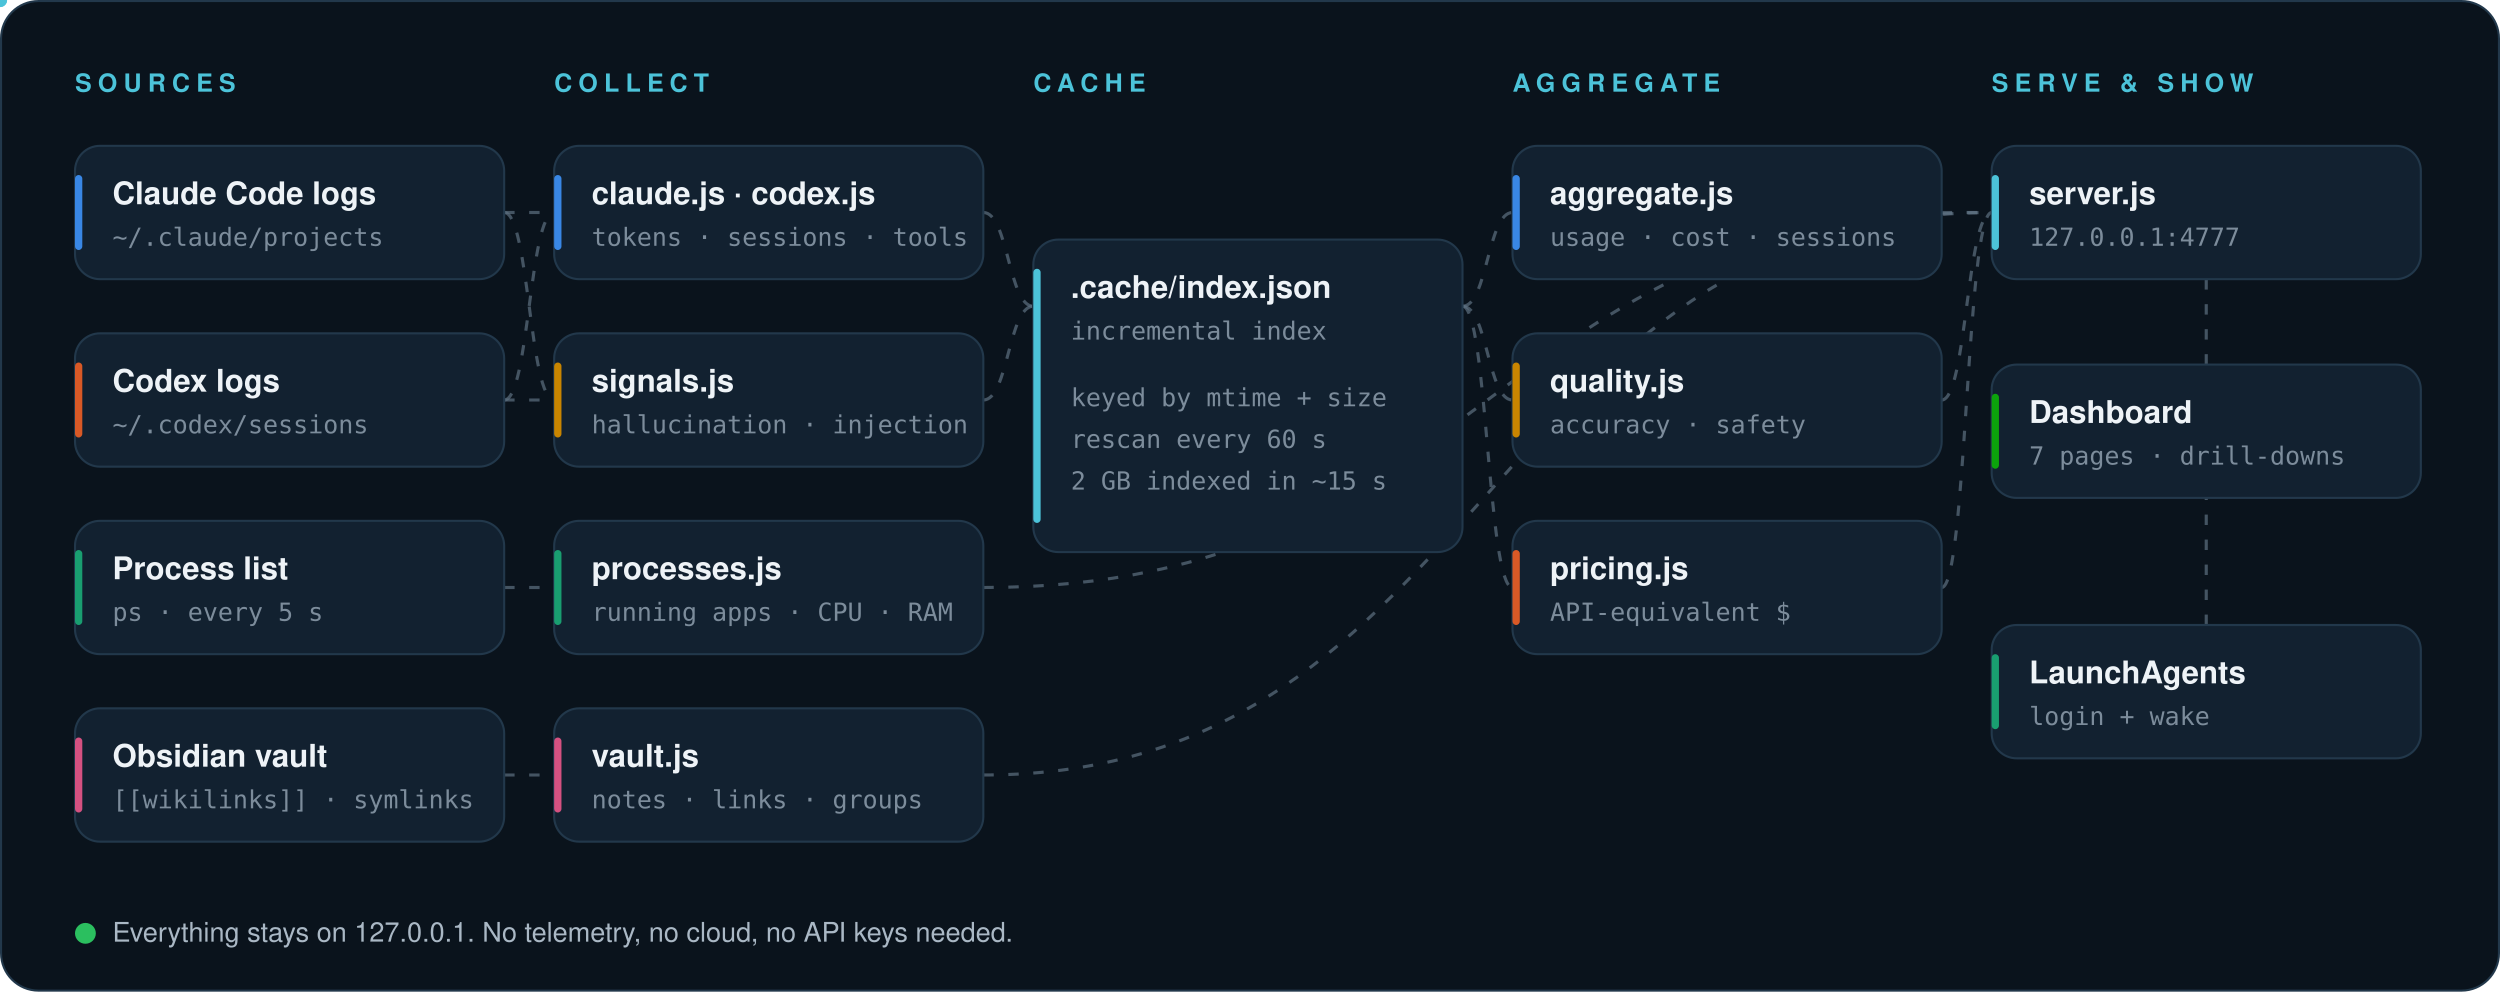
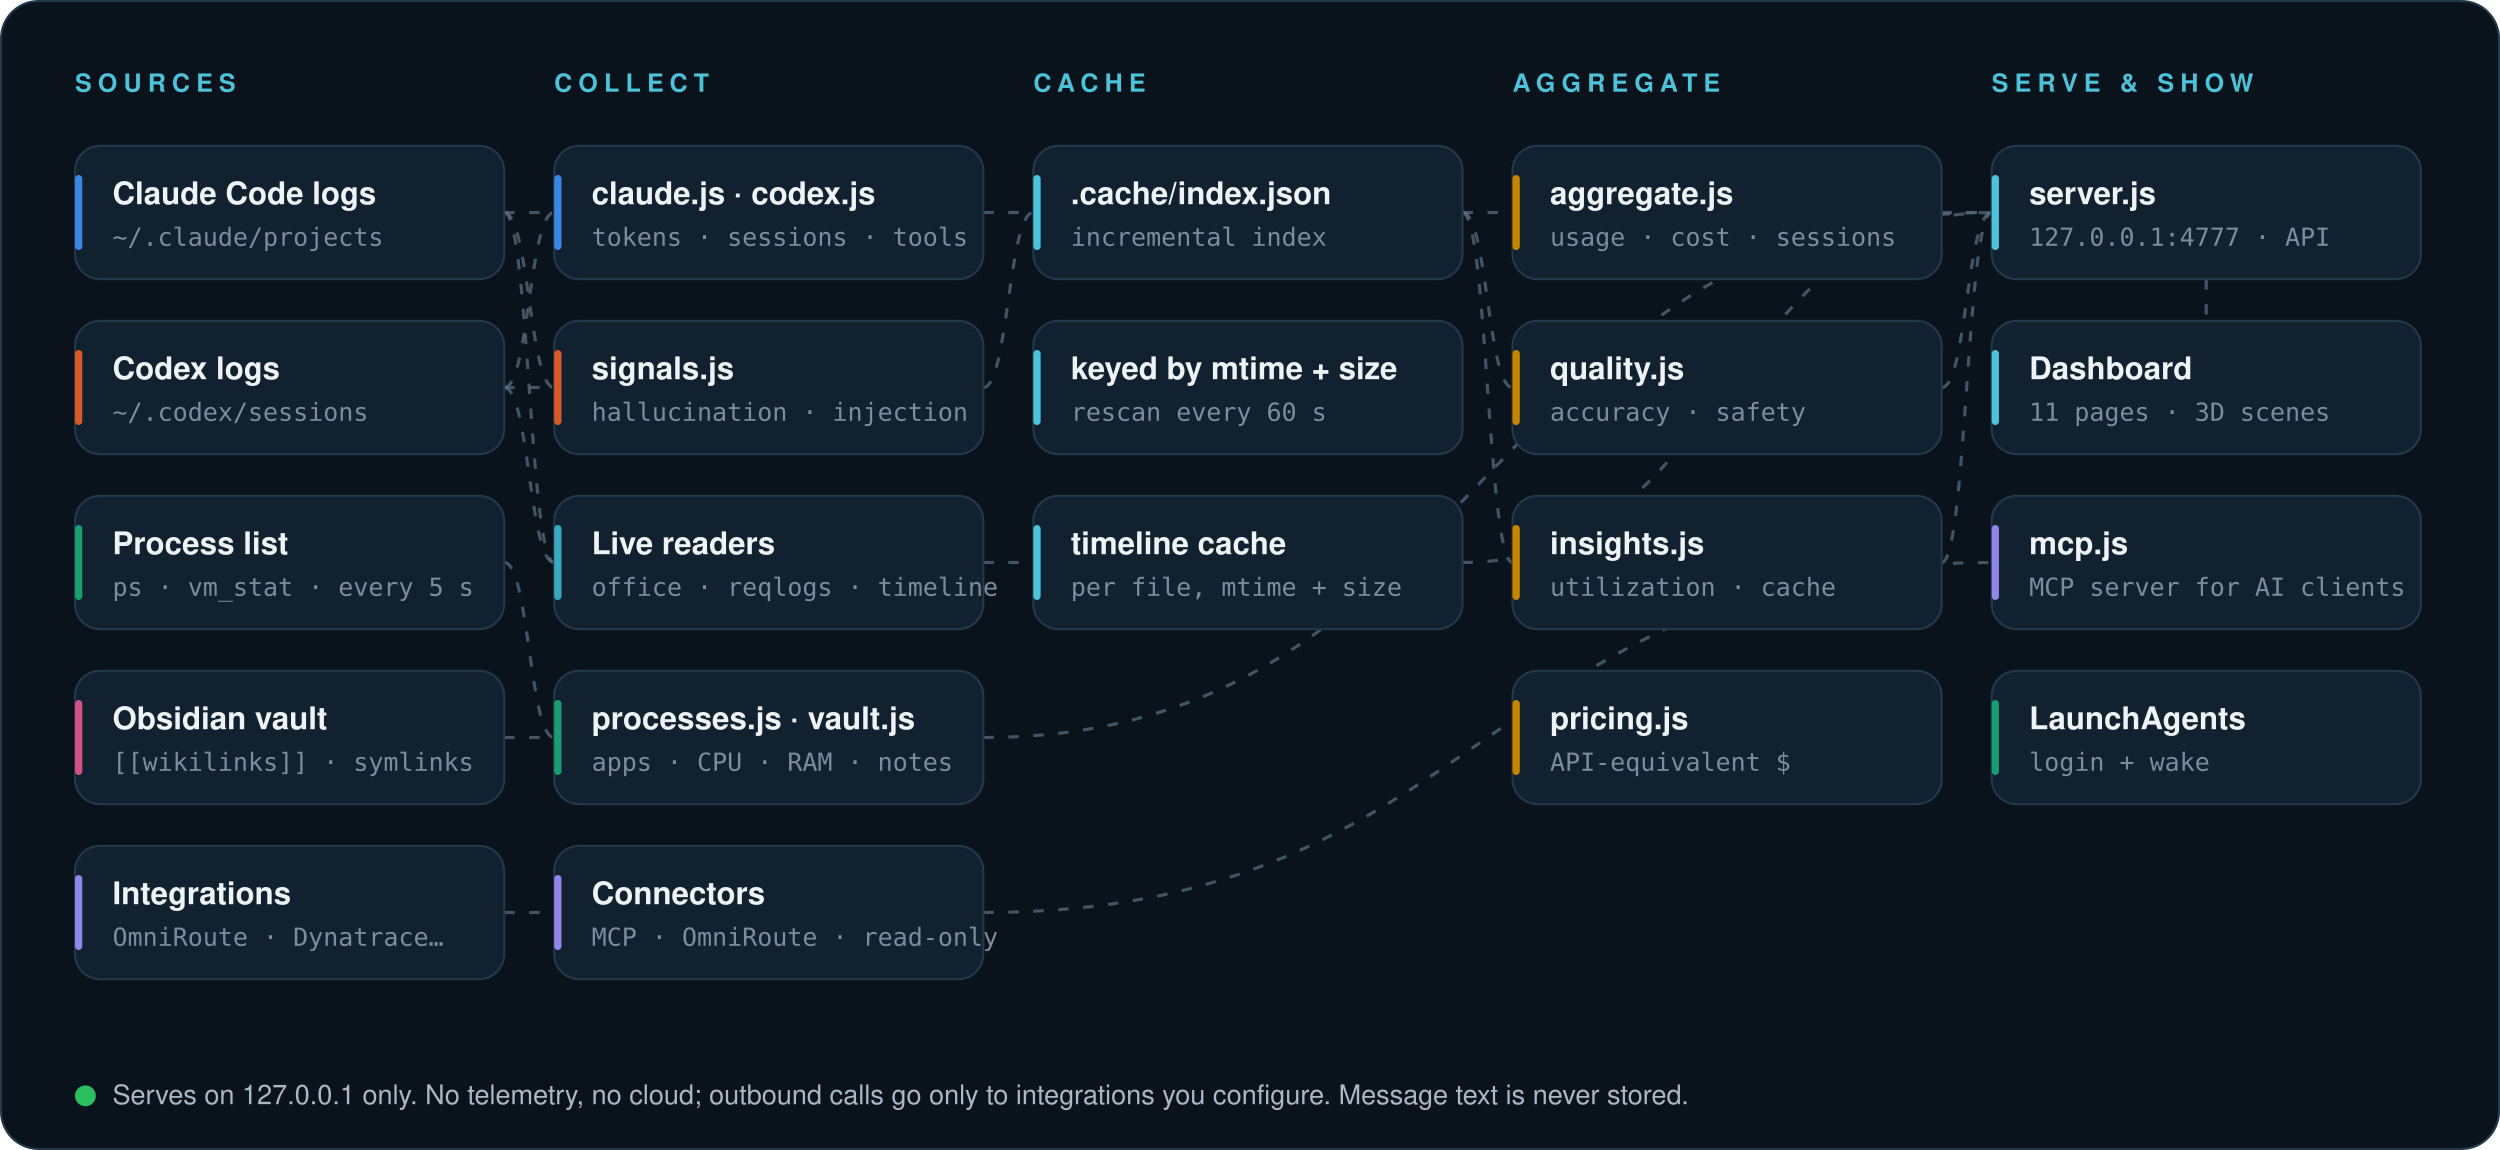
- <svg xmlns="http://www.w3.org/2000/svg" viewBox="0 0 1200 476" width="1200" height="476" role="img" aria-label="How ZAAFPulse works: local logs are collected, cached, aggregated and served on 127.0.0.1">
+ <svg xmlns="http://www.w3.org/2000/svg" viewBox="0 0 1200 552" width="1200" height="552" role="img" aria-label="How ZAAFPulse works: local logs and integrations are collected, cached, aggregated and served on 127.0.0.1 to the dashboard and to AI clients over MCP">
  <style>
  .hd{font-family:-apple-system,BlinkMacSystemFont,'Segoe UI',Helvetica,Arial,sans-serif;font-size:12px;font-weight:700;letter-spacing:3px;fill:#4cc3d9}
  .bt{font-family:-apple-system,BlinkMacSystemFont,'Segoe UI',Helvetica,Arial,sans-serif;font-size:15px;font-weight:700;fill:#eef3f7} .bs{font-family:ui-monospace,SFMono-Regular,Menlo,Consolas,monospace;font-size:12px;fill:#7c8c9b}
  .ft{font-family:-apple-system,BlinkMacSystemFont,'Segoe UI',Helvetica,Arial,sans-serif;font-size:13px;fill:#aab8c5}
  .flow{fill:none;stroke:#5d6f80;stroke-width:1.5;stroke-dasharray:5 7;opacity:.7;animation:flow 1.1s linear infinite}
  .box{animation:rise .7s cubic-bezier(.2,.8,.2,1) both}
  @keyframes flow{to{stroke-dashoffset:-24}}
  @keyframes rise{from{opacity:0;transform:translateY(10px)}}
  @media (prefers-reduced-motion:reduce){*{animation:none!important}}
</style>
-   <rect x=".5" y=".5" width="1199" height="475" rx="18" fill="#0a131c" stroke="#22384b" />
+   <rect x=".5" y=".5" width="1199" height="551" rx="18" fill="#0a131c" stroke="#22384b" />
  <text x="36" y="44" class="hd">SOURCES</text>
  <text x="266" y="44" class="hd">COLLECT</text>
  <text x="496" y="44" class="hd">CACHE</text>
  <text x="726" y="44" class="hd">AGGREGATE</text>
  <text x="956" y="44" class="hd">SERVE &amp; SHOW</text>
  <path class="flow" d="M242,102.0 C254.0,102.0 254.0,102.0 266,102.0" style="animation-delay:0.00s" />
-   <path class="flow" d="M242,102.0 C254.0,102.0 254.0,192.0 266,192.0" style="animation-delay:-0.17s" />
-   <path class="flow" d="M242,192.0 C254.0,192.0 254.0,102.0 266,102.0" style="animation-delay:-0.34s" />
-   <path class="flow" d="M242,192.0 C254.0,192.0 254.0,192.0 266,192.0" style="animation-delay:-0.51s" />
-   <path class="flow" d="M242,282.0 C254.0,282.0 254.0,282.0 266,282.0" style="animation-delay:-0.68s" />
-   <path class="flow" d="M242,372.0 C254.0,372.0 254.0,372.0 266,372.0" style="animation-delay:-0.85s" />
-   <path class="flow" d="M472,102.0 C484.0,102.0 484.0,147.0 496,147.0" style="animation-delay:-1.02s" />
-   <path class="flow" d="M472,192.0 C484.0,192.0 484.0,147.0 496,147.0" style="animation-delay:-1.19s" />
-   <path class="flow" d="M702,147.0 C714.0,147.0 714.0,102.0 726,102.0" style="animation-delay:-1.36s" />
-   <path class="flow" d="M702,147.0 C714.0,147.0 714.0,192.0 726,192.0" style="animation-delay:-1.53s" />
-   <path class="flow" d="M702,147.0 C714.0,147.0 714.0,282.0 726,282.0" style="animation-delay:-1.70s" />
-   <path class="flow" d="M932,102.0 C944.0,102.0 944.0,102.0 956,102.0" style="animation-delay:-1.87s" />
-   <path class="flow" d="M932,192.0 C944.0,192.0 944.0,102.0 956,102.0" style="animation-delay:-2.04s" />
-   <path class="flow" d="M932,282.0 C944.0,282.0 944.0,102.0 956,102.0" style="animation-delay:-2.21s" />
-   <path class="flow" d="M472,282.0 C714.0,282.0 714.0,102.0 956,102.0" style="animation-delay:-2.38s" />
-   <path class="flow" d="M472,372.0 C714.0,372.0 714.0,102.0 956,102.0" style="animation-delay:-2.55s" />
-   <path class="flow" d="M1059.0,134 L1059.0,175" />
-   <path class="flow" d="M1059.0,300 L1059.0,239" />
+   <path class="flow" d="M242,102.0 C254.0,102.0 254.0,186.0 266,186.0" style="animation-delay:-0.17s" />
+   <path class="flow" d="M242,186.0 C254.0,186.0 254.0,102.0 266,102.0" style="animation-delay:-0.34s" />
+   <path class="flow" d="M242,186.0 C254.0,186.0 254.0,186.0 266,186.0" style="animation-delay:-0.51s" />
+   <path class="flow" d="M242,102.0 C254.0,102.0 254.0,270.0 266,270.0" style="animation-delay:-0.68s" />
+   <path class="flow" d="M242,186.0 C254.0,186.0 254.0,270.0 266,270.0" style="animation-delay:-0.85s" />
+   <path class="flow" d="M242,270.0 C254.0,270.0 254.0,354.0 266,354.0" style="animation-delay:-1.02s" />
+   <path class="flow" d="M242,354.0 C254.0,354.0 254.0,354.0 266,354.0" style="animation-delay:-1.19s" />
+   <path class="flow" d="M242,438.0 C254.0,438.0 254.0,438.0 266,438.0" style="animation-delay:-1.36s" />
+   <path class="flow" d="M472,102.0 C484.0,102.0 484.0,102.0 496,102.0" style="animation-delay:-1.53s" />
+   <path class="flow" d="M472,186.0 C484.0,186.0 484.0,102.0 496,102.0" style="animation-delay:-1.70s" />
+   <path class="flow" d="M472,270.0 C484.0,270.0 484.0,270.0 496,270.0" style="animation-delay:-1.87s" />
+   <path class="flow" d="M702,102.0 C714.0,102.0 714.0,102.0 726,102.0" style="animation-delay:-2.04s" />
+   <path class="flow" d="M702,102.0 C714.0,102.0 714.0,186.0 726,186.0" style="animation-delay:-2.21s" />
+   <path class="flow" d="M702,102.0 C714.0,102.0 714.0,270.0 726,270.0" style="animation-delay:-2.38s" />
+   <path class="flow" d="M932,102.0 C944.0,102.0 944.0,102.0 956,102.0" style="animation-delay:-2.55s" />
+   <path class="flow" d="M932,186.0 C944.0,186.0 944.0,102.0 956,102.0" style="animation-delay:-2.72s" />
+   <path class="flow" d="M932,270.0 C944.0,270.0 944.0,102.0 956,102.0" style="animation-delay:-2.89s" />
+   <path class="flow" d="M702,270.0 C829.0,270.0 829.0,102.0 956,102.0" style="animation-delay:-3.06s" />
+   <path class="flow" d="M472,354.0 C714.0,354.0 714.0,102.0 956,102.0" style="animation-delay:-3.23s" />
+   <path class="flow" d="M472,438.0 C714.0,438.0 714.0,270.0 956,270.0" style="animation-delay:-3.40s" />
+   <path class="flow" d="M1059,134 L1059,154" style="animation-delay:-3.57s" />
  <circle r="3.4" fill="#3987e5" opacity="0">
    <animateMotion dur="2.2s" begin="0.00s" repeatCount="indefinite" path="M242,102.0 C254.0,102.0 254.0,102.0 266,102.0" />
    <animate attributeName="opacity" dur="2.2s" begin="0.00s" repeatCount="indefinite" values="0;1;1;0" keyTimes="0;.1;.85;1" />
  </circle>
  <circle r="3.4" fill="#3987e5" opacity="0">
-     <animateMotion dur="2.5s" begin="0.29s" repeatCount="indefinite" path="M242,102.0 C254.0,102.0 254.0,192.0 266,192.0" />
+     <animateMotion dur="2.5s" begin="0.29s" repeatCount="indefinite" path="M242,102.0 C254.0,102.0 254.0,186.0 266,186.0" />
    <animate attributeName="opacity" dur="2.5s" begin="0.29s" repeatCount="indefinite" values="0;1;1;0" keyTimes="0;.1;.85;1" />
  </circle>
  <circle r="3.4" fill="#d95926" opacity="0">
-     <animateMotion dur="2.8s" begin="0.58s" repeatCount="indefinite" path="M242,192.0 C254.0,192.0 254.0,102.0 266,102.0" />
+     <animateMotion dur="2.8s" begin="0.58s" repeatCount="indefinite" path="M242,186.0 C254.0,186.0 254.0,102.0 266,102.0" />
    <animate attributeName="opacity" dur="2.8s" begin="0.58s" repeatCount="indefinite" values="0;1;1;0" keyTimes="0;.1;.85;1" />
  </circle>
  <circle r="3.4" fill="#d95926" opacity="0">
-     <animateMotion dur="3.1s" begin="0.87s" repeatCount="indefinite" path="M242,192.0 C254.0,192.0 254.0,192.0 266,192.0" />
+     <animateMotion dur="3.1s" begin="0.87s" repeatCount="indefinite" path="M242,186.0 C254.0,186.0 254.0,186.0 266,186.0" />
    <animate attributeName="opacity" dur="3.1s" begin="0.87s" repeatCount="indefinite" values="0;1;1;0" keyTimes="0;.1;.85;1" />
  </circle>
+   <circle r="3.4" fill="#3aa9c0" opacity="0">
+     <animateMotion dur="2.2s" begin="1.16s" repeatCount="indefinite" path="M242,102.0 C254.0,102.0 254.0,270.0 266,270.0" />
+     <animate attributeName="opacity" dur="2.2s" begin="1.16s" repeatCount="indefinite" values="0;1;1;0" keyTimes="0;.1;.85;1" />
+   </circle>
+   <circle r="3.4" fill="#3aa9c0" opacity="0">
+     <animateMotion dur="2.5s" begin="1.45s" repeatCount="indefinite" path="M242,186.0 C254.0,186.0 254.0,270.0 266,270.0" />
+     <animate attributeName="opacity" dur="2.5s" begin="1.45s" repeatCount="indefinite" values="0;1;1;0" keyTimes="0;.1;.85;1" />
+   </circle>
  <circle r="3.4" fill="#199e70" opacity="0">
-     <animateMotion dur="2.2s" begin="1.16s" repeatCount="indefinite" path="M242,282.0 C254.0,282.0 254.0,282.0 266,282.0" />
-     <animate attributeName="opacity" dur="2.2s" begin="1.16s" repeatCount="indefinite" values="0;1;1;0" keyTimes="0;.1;.85;1" />
+     <animateMotion dur="2.8s" begin="1.74s" repeatCount="indefinite" path="M242,270.0 C254.0,270.0 254.0,354.0 266,354.0" />
+     <animate attributeName="opacity" dur="2.8s" begin="1.74s" repeatCount="indefinite" values="0;1;1;0" keyTimes="0;.1;.85;1" />
  </circle>
  <circle r="3.4" fill="#d55181" opacity="0">
-     <animateMotion dur="2.5s" begin="1.45s" repeatCount="indefinite" path="M242,372.0 C254.0,372.0 254.0,372.0 266,372.0" />
-     <animate attributeName="opacity" dur="2.5s" begin="1.45s" repeatCount="indefinite" values="0;1;1;0" keyTimes="0;.1;.85;1" />
-   </circle>
-   <circle r="3.4" fill="#3987e5" opacity="0">
-     <animateMotion dur="2.8s" begin="1.74s" repeatCount="indefinite" path="M472,102.0 C484.0,102.0 484.0,147.0 496,147.0" />
-     <animate attributeName="opacity" dur="2.8s" begin="1.74s" repeatCount="indefinite" values="0;1;1;0" keyTimes="0;.1;.85;1" />
+     <animateMotion dur="3.1s" begin="2.03s" repeatCount="indefinite" path="M242,354.0 C254.0,354.0 254.0,354.0 266,354.0" />
+     <animate attributeName="opacity" dur="3.1s" begin="2.03s" repeatCount="indefinite" values="0;1;1;0" keyTimes="0;.1;.85;1" />
+   </circle>
+   <circle r="3.4" fill="#9085e9" opacity="0">
+     <animateMotion dur="2.2s" begin="2.32s" repeatCount="indefinite" path="M242,438.0 C254.0,438.0 254.0,438.0 266,438.0" />
+     <animate attributeName="opacity" dur="2.2s" begin="2.32s" repeatCount="indefinite" values="0;1;1;0" keyTimes="0;.1;.85;1" />
+   </circle>
+   <circle r="3.4" fill="#4cc3d9" opacity="0">
+     <animateMotion dur="2.5s" begin="2.61s" repeatCount="indefinite" path="M472,102.0 C484.0,102.0 484.0,102.0 496,102.0" />
+     <animate attributeName="opacity" dur="2.5s" begin="2.61s" repeatCount="indefinite" values="0;1;1;0" keyTimes="0;.1;.85;1" />
+   </circle>
+   <circle r="3.4" fill="#4cc3d9" opacity="0">
+     <animateMotion dur="2.8s" begin="2.90s" repeatCount="indefinite" path="M472,186.0 C484.0,186.0 484.0,102.0 496,102.0" />
+     <animate attributeName="opacity" dur="2.8s" begin="2.90s" repeatCount="indefinite" values="0;1;1;0" keyTimes="0;.1;.85;1" />
+   </circle>
+   <circle r="3.4" fill="#4cc3d9" opacity="0">
+     <animateMotion dur="3.1s" begin="3.19s" repeatCount="indefinite" path="M472,270.0 C484.0,270.0 484.0,270.0 496,270.0" />
+     <animate attributeName="opacity" dur="3.1s" begin="3.19s" repeatCount="indefinite" values="0;1;1;0" keyTimes="0;.1;.85;1" />
  </circle>
  <circle r="3.4" fill="#c98500" opacity="0">
-     <animateMotion dur="3.1s" begin="2.03s" repeatCount="indefinite" path="M472,192.0 C484.0,192.0 484.0,147.0 496,147.0" />
-     <animate attributeName="opacity" dur="3.1s" begin="2.03s" repeatCount="indefinite" values="0;1;1;0" keyTimes="0;.1;.85;1" />
-   </circle>
-   <circle r="3.4" fill="#4cc3d9" opacity="0">
-     <animateMotion dur="2.2s" begin="2.32s" repeatCount="indefinite" path="M702,147.0 C714.0,147.0 714.0,102.0 726,102.0" />
-     <animate attributeName="opacity" dur="2.2s" begin="2.32s" repeatCount="indefinite" values="0;1;1;0" keyTimes="0;.1;.85;1" />
-   </circle>
-   <circle r="3.4" fill="#4cc3d9" opacity="0">
-     <animateMotion dur="2.5s" begin="0.21s" repeatCount="indefinite" path="M702,147.0 C714.0,147.0 714.0,192.0 726,192.0" />
-     <animate attributeName="opacity" dur="2.5s" begin="0.21s" repeatCount="indefinite" values="0;1;1;0" keyTimes="0;.1;.85;1" />
-   </circle>
-   <circle r="3.4" fill="#4cc3d9" opacity="0">
-     <animateMotion dur="2.8s" begin="0.50s" repeatCount="indefinite" path="M702,147.0 C714.0,147.0 714.0,282.0 726,282.0" />
-     <animate attributeName="opacity" dur="2.8s" begin="0.50s" repeatCount="indefinite" values="0;1;1;0" keyTimes="0;.1;.85;1" />
-   </circle>
-   <circle r="3.4" fill="#3987e5" opacity="0">
-     <animateMotion dur="3.1s" begin="0.79s" repeatCount="indefinite" path="M932,102.0 C944.0,102.0 944.0,102.0 956,102.0" />
-     <animate attributeName="opacity" dur="3.1s" begin="0.79s" repeatCount="indefinite" values="0;1;1;0" keyTimes="0;.1;.85;1" />
+     <animateMotion dur="2.2s" begin="3.48s" repeatCount="indefinite" path="M702,102.0 C714.0,102.0 714.0,102.0 726,102.0" />
+     <animate attributeName="opacity" dur="2.2s" begin="3.48s" repeatCount="indefinite" values="0;1;1;0" keyTimes="0;.1;.85;1" />
  </circle>
  <circle r="3.4" fill="#c98500" opacity="0">
-     <animateMotion dur="2.2s" begin="1.08s" repeatCount="indefinite" path="M932,192.0 C944.0,192.0 944.0,102.0 956,102.0" />
-     <animate attributeName="opacity" dur="2.2s" begin="1.08s" repeatCount="indefinite" values="0;1;1;0" keyTimes="0;.1;.85;1" />
-   </circle>
-   <circle r="3.4" fill="#d95926" opacity="0">
-     <animateMotion dur="2.5s" begin="1.37s" repeatCount="indefinite" path="M932,282.0 C944.0,282.0 944.0,102.0 956,102.0" />
-     <animate attributeName="opacity" dur="2.5s" begin="1.37s" repeatCount="indefinite" values="0;1;1;0" keyTimes="0;.1;.85;1" />
+     <animateMotion dur="2.5s" begin="3.77s" repeatCount="indefinite" path="M702,102.0 C714.0,102.0 714.0,186.0 726,186.0" />
+     <animate attributeName="opacity" dur="2.5s" begin="3.77s" repeatCount="indefinite" values="0;1;1;0" keyTimes="0;.1;.85;1" />
+   </circle>
+   <circle r="3.4" fill="#c98500" opacity="0">
+     <animateMotion dur="2.8s" begin="4.06s" repeatCount="indefinite" path="M702,102.0 C714.0,102.0 714.0,270.0 726,270.0" />
+     <animate attributeName="opacity" dur="2.8s" begin="4.06s" repeatCount="indefinite" values="0;1;1;0" keyTimes="0;.1;.85;1" />
+   </circle>
+   <circle r="3.4" fill="#4cc3d9" opacity="0">
+     <animateMotion dur="3.1s" begin="4.35s" repeatCount="indefinite" path="M932,102.0 C944.0,102.0 944.0,102.0 956,102.0" />
+     <animate attributeName="opacity" dur="3.1s" begin="4.35s" repeatCount="indefinite" values="0;1;1;0" keyTimes="0;.1;.85;1" />
+   </circle>
+   <circle r="3.4" fill="#4cc3d9" opacity="0">
+     <animateMotion dur="2.2s" begin="4.64s" repeatCount="indefinite" path="M932,186.0 C944.0,186.0 944.0,102.0 956,102.0" />
+     <animate attributeName="opacity" dur="2.2s" begin="4.64s" repeatCount="indefinite" values="0;1;1;0" keyTimes="0;.1;.85;1" />
+   </circle>
+   <circle r="3.4" fill="#4cc3d9" opacity="0">
+     <animateMotion dur="2.5s" begin="4.93s" repeatCount="indefinite" path="M932,270.0 C944.0,270.0 944.0,102.0 956,102.0" />
+     <animate attributeName="opacity" dur="2.5s" begin="4.93s" repeatCount="indefinite" values="0;1;1;0" keyTimes="0;.1;.85;1" />
+   </circle>
+   <circle r="3.4" fill="#3aa9c0" opacity="0">
+     <animateMotion dur="2.8s" begin="5.22s" repeatCount="indefinite" path="M702,270.0 C829.0,270.0 829.0,102.0 956,102.0" />
+     <animate attributeName="opacity" dur="2.8s" begin="5.22s" repeatCount="indefinite" values="0;1;1;0" keyTimes="0;.1;.85;1" />
  </circle>
  <circle r="3.4" fill="#199e70" opacity="0">
-     <animateMotion dur="2.8s" begin="1.66s" repeatCount="indefinite" path="M472,282.0 C714.0,282.0 714.0,102.0 956,102.0" />
-     <animate attributeName="opacity" dur="2.8s" begin="1.66s" repeatCount="indefinite" values="0;1;1;0" keyTimes="0;.1;.85;1" />
-   </circle>
-   <circle r="3.4" fill="#d55181" opacity="0">
-     <animateMotion dur="3.1s" begin="1.95s" repeatCount="indefinite" path="M472,372.0 C714.0,372.0 714.0,102.0 956,102.0" />
-     <animate attributeName="opacity" dur="3.1s" begin="1.95s" repeatCount="indefinite" values="0;1;1;0" keyTimes="0;.1;.85;1" />
-   </circle>
-   <circle r="3.4" fill="#4cc3d9">
-     <animateMotion dur="1.6s" begin="0.0s" repeatCount="indefinite" path="M1059.0,134 L1059.0,175" />
-   </circle>
-   <circle r="3.4" fill="#4cc3d9">
-     <animateMotion dur="1.6s" begin="0.6s" repeatCount="indefinite" path="M1059.0,300 L1059.0,239" />
+     <animateMotion dur="3.1s" begin="5.51s" repeatCount="indefinite" path="M472,354.0 C714.0,354.0 714.0,102.0 956,102.0" />
+     <animate attributeName="opacity" dur="3.1s" begin="5.51s" repeatCount="indefinite" values="0;1;1;0" keyTimes="0;.1;.85;1" />
+   </circle>
+   <circle r="3.4" fill="#9085e9" opacity="0">
+     <animateMotion dur="2.2s" begin="5.80s" repeatCount="indefinite" path="M472,438.0 C714.0,438.0 714.0,270.0 956,270.0" />
+     <animate attributeName="opacity" dur="2.2s" begin="5.80s" repeatCount="indefinite" values="0;1;1;0" keyTimes="0;.1;.85;1" />
+   </circle>
+   <circle r="3.4" fill="#4cc3d9" opacity="0">
+     <animateMotion dur="2.5s" begin="6.09s" repeatCount="indefinite" path="M1059,134 L1059,154" />
+     <animate attributeName="opacity" dur="2.5s" begin="6.09s" repeatCount="indefinite" values="0;1;1;0" keyTimes="0;.1;.85;1" />
  </circle>
  <g class="box" style="animation-delay:0.17s">
    <rect x="36" y="70" width="206" height="64" rx="12" fill="#122130" stroke="#22384b" />
    <rect x="36" y="84" width="3.5" height="36" rx="1.75" fill="#3987e5" />
    <text x="54" y="98" class="bt">Claude Code logs</text>
    <text x="54" y="118" class="bs">~/.claude/projects</text>
  </g>
  <g class="box" style="animation-delay:0.26s">
-     <rect x="36" y="160" width="206" height="64" rx="12" fill="#122130" stroke="#22384b" />
-     <rect x="36" y="174" width="3.5" height="36" rx="1.75" fill="#d95926" />
-     <text x="54" y="188" class="bt">Codex logs</text>
-     <text x="54" y="208" class="bs">~/.codex/sessions</text>
+     <rect x="36" y="154" width="206" height="64" rx="12" fill="#122130" stroke="#22384b" />
+     <rect x="36" y="168" width="3.5" height="36" rx="1.75" fill="#d95926" />
+     <text x="54" y="182" class="bt">Codex logs</text>
+     <text x="54" y="202" class="bs">~/.codex/sessions</text>
  </g>
  <g class="box" style="animation-delay:0.35s">
-     <rect x="36" y="250" width="206" height="64" rx="12" fill="#122130" stroke="#22384b" />
-     <rect x="36" y="264" width="3.5" height="36" rx="1.75" fill="#199e70" />
-     <text x="54" y="278" class="bt">Process list</text>
-     <text x="54" y="298" class="bs">ps · every 5 s</text>
+     <rect x="36" y="238" width="206" height="64" rx="12" fill="#122130" stroke="#22384b" />
+     <rect x="36" y="252" width="3.5" height="36" rx="1.75" fill="#199e70" />
+     <text x="54" y="266" class="bt">Process list</text>
+     <text x="54" y="286" class="bs">ps · vm_stat · every 5 s</text>
  </g>
  <g class="box" style="animation-delay:0.44s">
-     <rect x="36" y="340" width="206" height="64" rx="12" fill="#122130" stroke="#22384b" />
-     <rect x="36" y="354" width="3.5" height="36" rx="1.75" fill="#d55181" />
-     <text x="54" y="368" class="bt">Obsidian vault</text>
-     <text x="54" y="388" class="bs">[[wikilinks]] · symlinks</text>
+     <rect x="36" y="322" width="206" height="64" rx="12" fill="#122130" stroke="#22384b" />
+     <rect x="36" y="336" width="3.5" height="36" rx="1.75" fill="#d55181" />
+     <text x="54" y="350" class="bt">Obsidian vault</text>
+     <text x="54" y="370" class="bs">[[wikilinks]] · symlinks</text>
+   </g>
+   <g class="box" style="animation-delay:0.53s">
+     <rect x="36" y="406" width="206" height="64" rx="12" fill="#122130" stroke="#22384b" />
+     <rect x="36" y="420" width="3.5" height="36" rx="1.75" fill="#9085e9" />
+     <text x="54" y="434" class="bt">Integrations</text>
+     <text x="54" y="454" class="bs">OmniRoute · Dynatrace…</text>
  </g>
  <g class="box" style="animation-delay:0.35s">
    <rect x="266" y="70" width="206" height="64" rx="12" fill="#122130" stroke="#22384b" />
    <rect x="266" y="84" width="3.5" height="36" rx="1.75" fill="#3987e5" />
    <text x="284" y="98" class="bt">claude.js · codex.js</text>
    <text x="284" y="118" class="bs">tokens · sessions · tools</text>
  </g>
  <g class="box" style="animation-delay:0.44s">
-     <rect x="266" y="160" width="206" height="64" rx="12" fill="#122130" stroke="#22384b" />
-     <rect x="266" y="174" width="3.5" height="36" rx="1.75" fill="#c98500" />
-     <text x="284" y="188" class="bt">signals.js</text>
-     <text x="284" y="208" class="bs">hallucination · injection</text>
+     <rect x="266" y="154" width="206" height="64" rx="12" fill="#122130" stroke="#22384b" />
+     <rect x="266" y="168" width="3.5" height="36" rx="1.75" fill="#d95926" />
+     <text x="284" y="182" class="bt">signals.js</text>
+     <text x="284" y="202" class="bs">hallucination · injection</text>
  </g>
  <g class="box" style="animation-delay:0.53s">
-     <rect x="266" y="250" width="206" height="64" rx="12" fill="#122130" stroke="#22384b" />
-     <rect x="266" y="264" width="3.5" height="36" rx="1.75" fill="#199e70" />
-     <text x="284" y="278" class="bt">processes.js</text>
-     <text x="284" y="298" class="bs">running apps · CPU · RAM</text>
+     <rect x="266" y="238" width="206" height="64" rx="12" fill="#122130" stroke="#22384b" />
+     <rect x="266" y="252" width="3.5" height="36" rx="1.75" fill="#3aa9c0" />
+     <text x="284" y="266" class="bt">Live readers</text>
+     <text x="284" y="286" class="bs">office · reqlogs · timeline</text>
  </g>
  <g class="box" style="animation-delay:0.62s">
-     <rect x="266" y="340" width="206" height="64" rx="12" fill="#122130" stroke="#22384b" />
-     <rect x="266" y="354" width="3.5" height="36" rx="1.75" fill="#d55181" />
-     <text x="284" y="368" class="bt">vault.js</text>
-     <text x="284" y="388" class="bs">notes · links · groups</text>
-   </g>
-   <g class="box" style="animation-delay:0.57s">
-     <rect x="496" y="115" width="206" height="150" rx="12" fill="#122130" stroke="#22384b" />
-     <rect x="496" y="129" width="3.5" height="122" rx="1.75" fill="#4cc3d9" />
-     <text x="514" y="143" class="bt">.cache/index.json</text>
-     <text x="514" y="163" class="bs">incremental index</text>
-     <text x="514" y="195" class="bs">keyed by mtime + size</text>
-     <text x="514" y="215" class="bs">rescan every 60 s</text>
-     <text x="514" y="235" class="bs">2 GB indexed in ~15 s</text>
+     <rect x="266" y="322" width="206" height="64" rx="12" fill="#122130" stroke="#22384b" />
+     <rect x="266" y="336" width="3.5" height="36" rx="1.75" fill="#199e70" />
+     <text x="284" y="350" class="bt">processes.js · vault.js</text>
+     <text x="284" y="370" class="bs">apps · CPU · RAM · notes</text>
+   </g>
+   <g class="box" style="animation-delay:0.71s">
+     <rect x="266" y="406" width="206" height="64" rx="12" fill="#122130" stroke="#22384b" />
+     <rect x="266" y="420" width="3.5" height="36" rx="1.75" fill="#9085e9" />
+     <text x="284" y="434" class="bt">Connectors</text>
+     <text x="284" y="454" class="bs">MCP · OmniRoute · read-only</text>
+   </g>
+   <g class="box" style="animation-delay:0.53s">
+     <rect x="496" y="70" width="206" height="64" rx="12" fill="#122130" stroke="#22384b" />
+     <rect x="496" y="84" width="3.5" height="36" rx="1.75" fill="#4cc3d9" />
+     <text x="514" y="98" class="bt">.cache/index.json</text>
+     <text x="514" y="118" class="bs">incremental index</text>
+   </g>
+   <g class="box" style="animation-delay:0.62s">
+     <rect x="496" y="154" width="206" height="64" rx="12" fill="#122130" stroke="#22384b" />
+     <rect x="496" y="168" width="3.5" height="36" rx="1.75" fill="#4cc3d9" />
+     <text x="514" y="182" class="bt">keyed by mtime + size</text>
+     <text x="514" y="202" class="bs">rescan every 60 s</text>
+   </g>
+   <g class="box" style="animation-delay:0.71s">
+     <rect x="496" y="238" width="206" height="64" rx="12" fill="#122130" stroke="#22384b" />
+     <rect x="496" y="252" width="3.5" height="36" rx="1.75" fill="#4cc3d9" />
+     <text x="514" y="266" class="bt">timeline cache</text>
+     <text x="514" y="286" class="bs">per file, mtime + size</text>
  </g>
  <g class="box" style="animation-delay:0.71s">
    <rect x="726" y="70" width="206" height="64" rx="12" fill="#122130" stroke="#22384b" />
-     <rect x="726" y="84" width="3.5" height="36" rx="1.75" fill="#3987e5" />
+     <rect x="726" y="84" width="3.5" height="36" rx="1.75" fill="#c98500" />
    <text x="744" y="98" class="bt">aggregate.js</text>
    <text x="744" y="118" class="bs">usage · cost · sessions</text>
  </g>
  <g class="box" style="animation-delay:0.80s">
-     <rect x="726" y="160" width="206" height="64" rx="12" fill="#122130" stroke="#22384b" />
-     <rect x="726" y="174" width="3.5" height="36" rx="1.75" fill="#c98500" />
-     <text x="744" y="188" class="bt">quality.js</text>
-     <text x="744" y="208" class="bs">accuracy · safety</text>
+     <rect x="726" y="154" width="206" height="64" rx="12" fill="#122130" stroke="#22384b" />
+     <rect x="726" y="168" width="3.5" height="36" rx="1.75" fill="#c98500" />
+     <text x="744" y="182" class="bt">quality.js</text>
+     <text x="744" y="202" class="bs">accuracy · safety</text>
  </g>
  <g class="box" style="animation-delay:0.89s">
-     <rect x="726" y="250" width="206" height="64" rx="12" fill="#122130" stroke="#22384b" />
-     <rect x="726" y="264" width="3.5" height="36" rx="1.75" fill="#d95926" />
-     <text x="744" y="278" class="bt">pricing.js</text>
-     <text x="744" y="298" class="bs">API-equivalent $</text>
+     <rect x="726" y="238" width="206" height="64" rx="12" fill="#122130" stroke="#22384b" />
+     <rect x="726" y="252" width="3.5" height="36" rx="1.75" fill="#c98500" />
+     <text x="744" y="266" class="bt">insights.js</text>
+     <text x="744" y="286" class="bs">utilization · cache</text>
+   </g>
+   <g class="box" style="animation-delay:0.98s">
+     <rect x="726" y="322" width="206" height="64" rx="12" fill="#122130" stroke="#22384b" />
+     <rect x="726" y="336" width="3.5" height="36" rx="1.75" fill="#c98500" />
+     <text x="744" y="350" class="bt">pricing.js</text>
+     <text x="744" y="370" class="bs">API-equivalent $</text>
  </g>
  <g class="box" style="animation-delay:0.89s">
    <rect x="956" y="70" width="206" height="64" rx="12" fill="#122130" stroke="#22384b" />
    <rect x="956" y="84" width="3.5" height="36" rx="1.75" fill="#4cc3d9" />
    <text x="974" y="98" class="bt">server.js</text>
-     <text x="974" y="118" class="bs">127.0.0.1:4777</text>
-   </g>
-   <g class="box" style="animation-delay:0.99s">
-     <rect x="956" y="175" width="206" height="64" rx="12" fill="#122130" stroke="#22384b" />
-     <rect x="956" y="189" width="3.5" height="36" rx="1.75" fill="#0ca30c" />
-     <text x="974" y="203" class="bt">Dashboard</text>
-     <text x="974" y="223" class="bs">7 pages · drill-downs</text>
-   </g>
-   <g class="box" style="animation-delay:1.12s">
-     <rect x="956" y="300" width="206" height="64" rx="12" fill="#122130" stroke="#22384b" />
-     <rect x="956" y="314" width="3.5" height="36" rx="1.75" fill="#199e70" />
-     <text x="974" y="328" class="bt">LaunchAgents</text>
-     <text x="974" y="348" class="bs">login + wake</text>
-   </g>
-   <g transform="translate(36,452)">
+     <text x="974" y="118" class="bs">127.0.0.1:4777 · API</text>
+   </g>
+   <g class="box" style="animation-delay:0.98s">
+     <rect x="956" y="154" width="206" height="64" rx="12" fill="#122130" stroke="#22384b" />
+     <rect x="956" y="168" width="3.5" height="36" rx="1.75" fill="#4cc3d9" />
+     <text x="974" y="182" class="bt">Dashboard</text>
+     <text x="974" y="202" class="bs">11 pages · 3D scenes</text>
+   </g>
+   <g class="box" style="animation-delay:1.07s">
+     <rect x="956" y="238" width="206" height="64" rx="12" fill="#122130" stroke="#22384b" />
+     <rect x="956" y="252" width="3.5" height="36" rx="1.75" fill="#9085e9" />
+     <text x="974" y="266" class="bt">mcp.js</text>
+     <text x="974" y="286" class="bs">MCP server for AI clients</text>
+   </g>
+   <g class="box" style="animation-delay:1.16s">
+     <rect x="956" y="322" width="206" height="64" rx="12" fill="#122130" stroke="#22384b" />
+     <rect x="956" y="336" width="3.5" height="36" rx="1.75" fill="#199e70" />
+     <text x="974" y="350" class="bt">LaunchAgents</text>
+     <text x="974" y="370" class="bs">login + wake</text>
+   </g>
+   <g transform="translate(36,530)">
    <circle cx="5" cy="-4" r="5" fill="#2bbf5f">
      <animate attributeName="opacity" values="1;.35;1" dur="1.8s" repeatCount="indefinite" />
    </circle>
-     <text x="18" y="0" class="ft">Everything stays on 127.0.0.1. No telemetry, no cloud, no API keys needed.</text>
+     <text x="18" y="0" class="ft">Serves on 127.0.0.1 only. No telemetry, no cloud; outbound calls go only to integrations you configure. Message text is never stored.</text>
  </g>
</svg>
